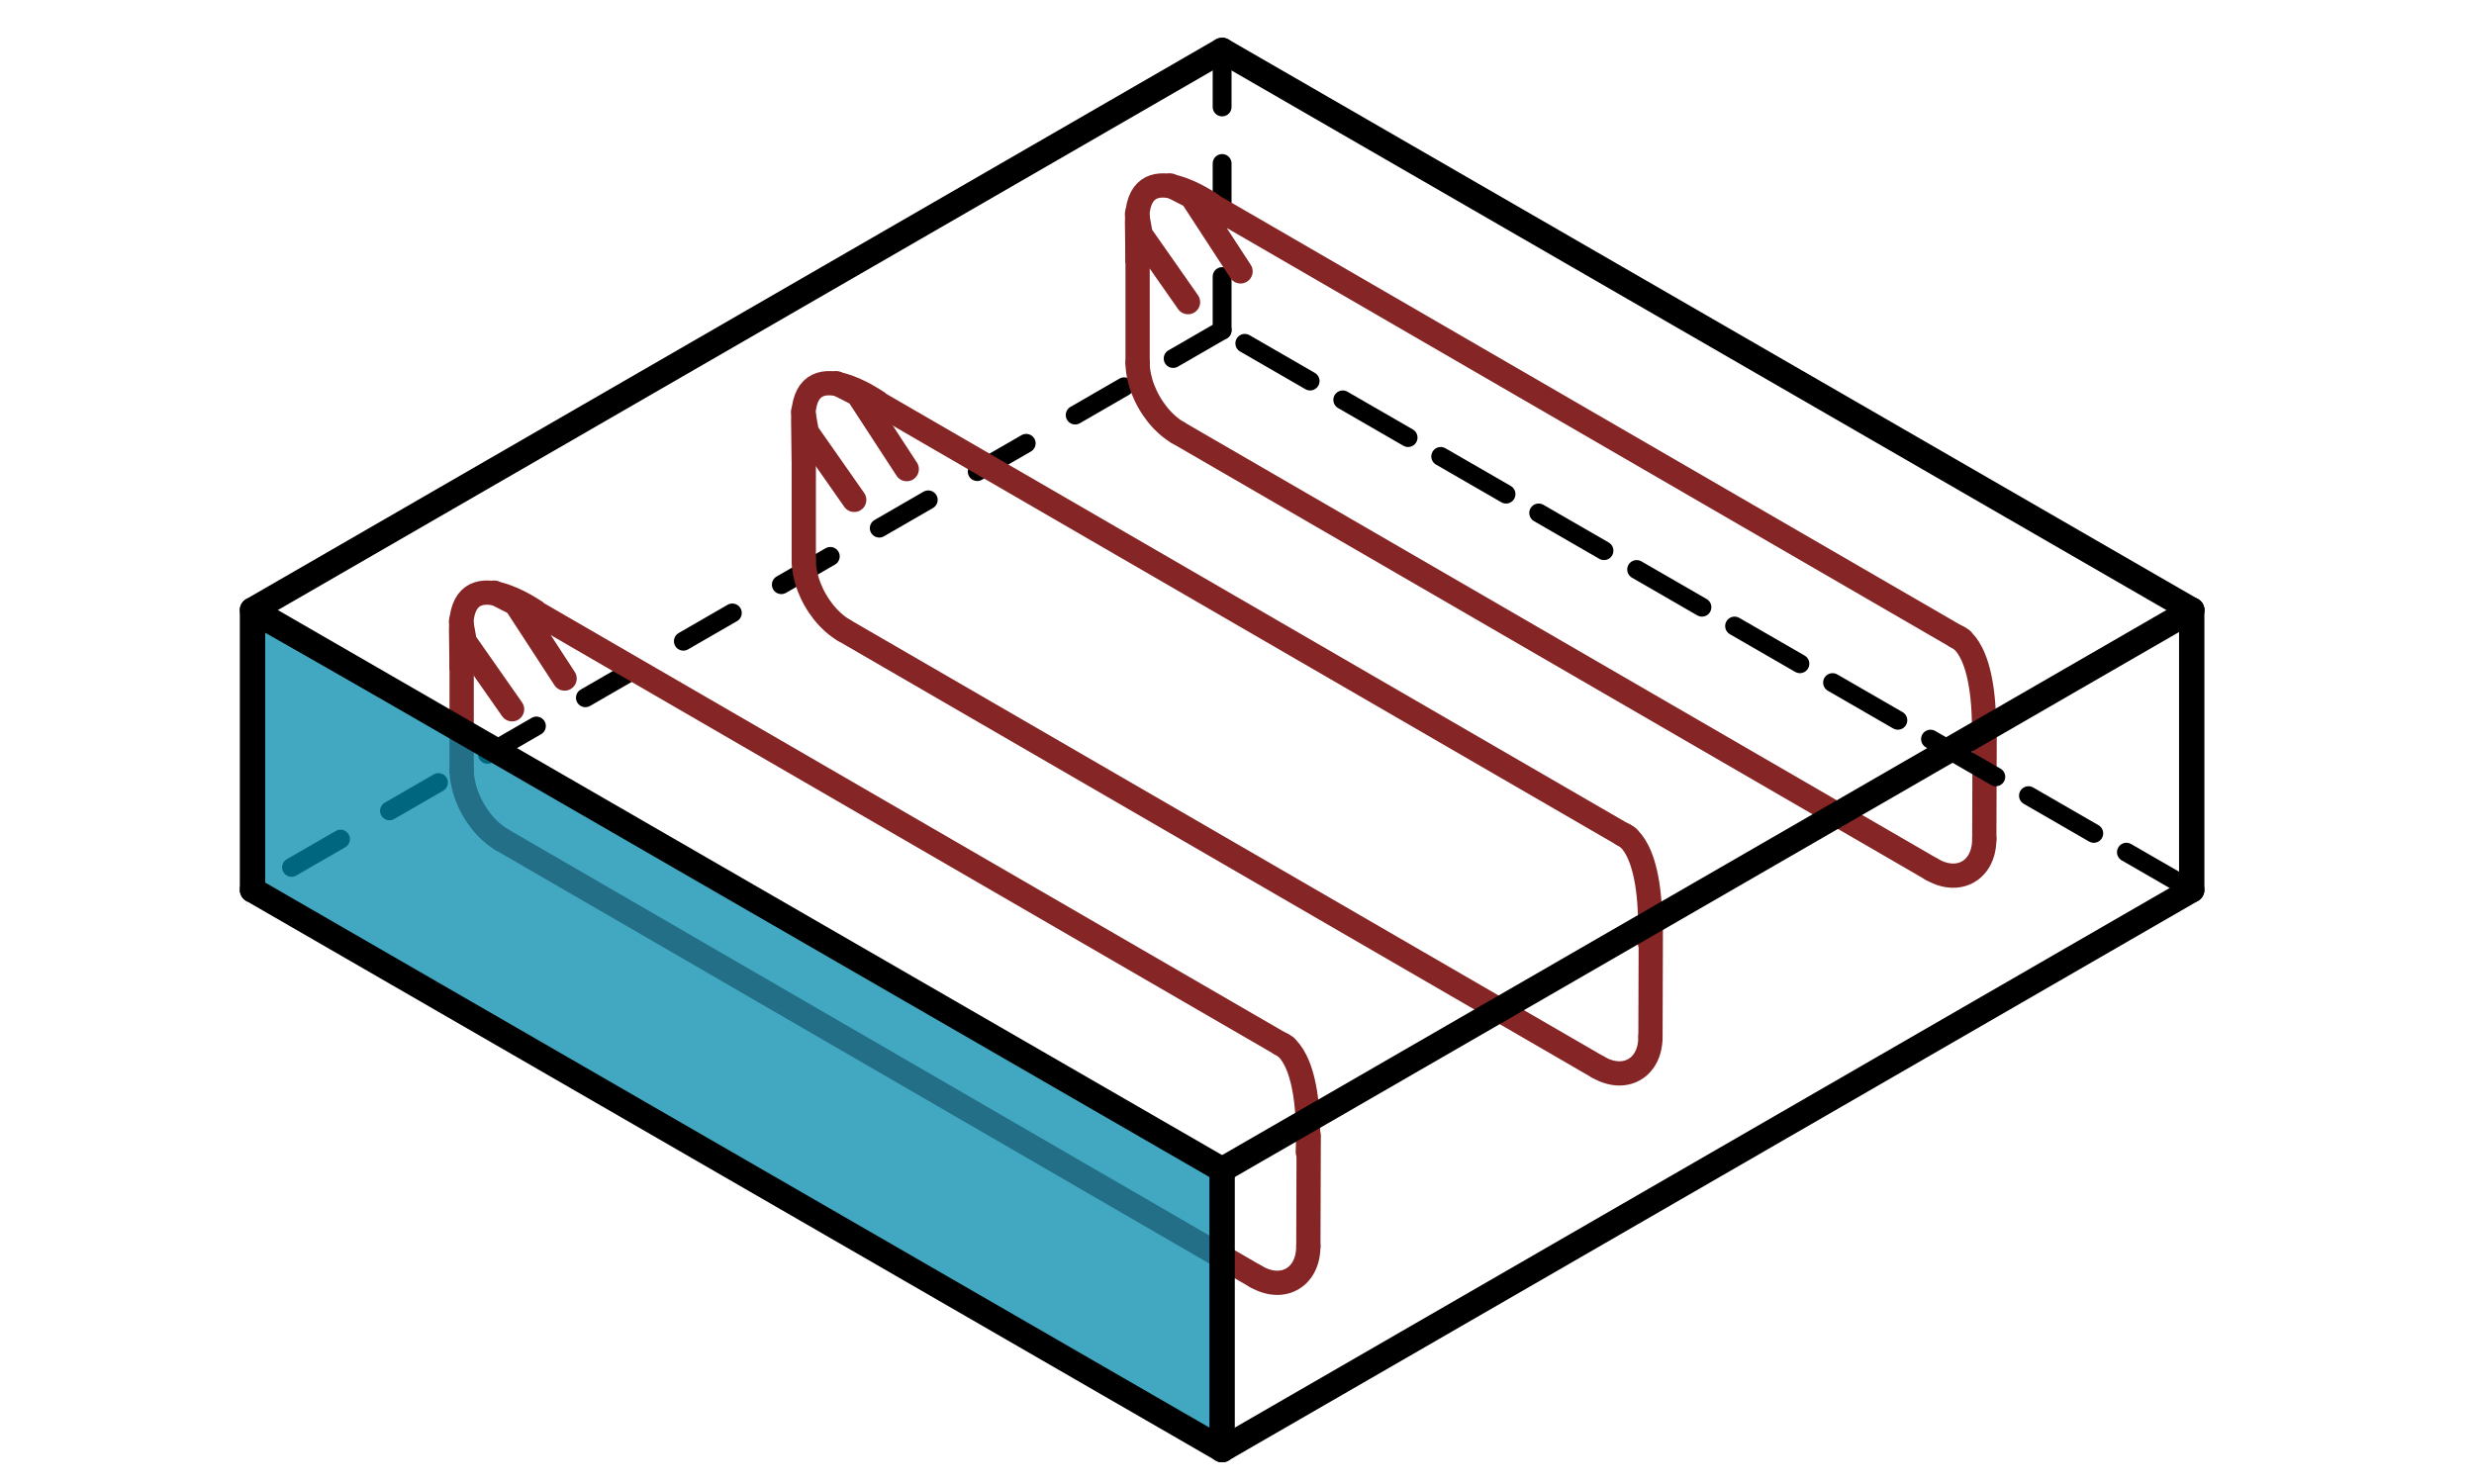
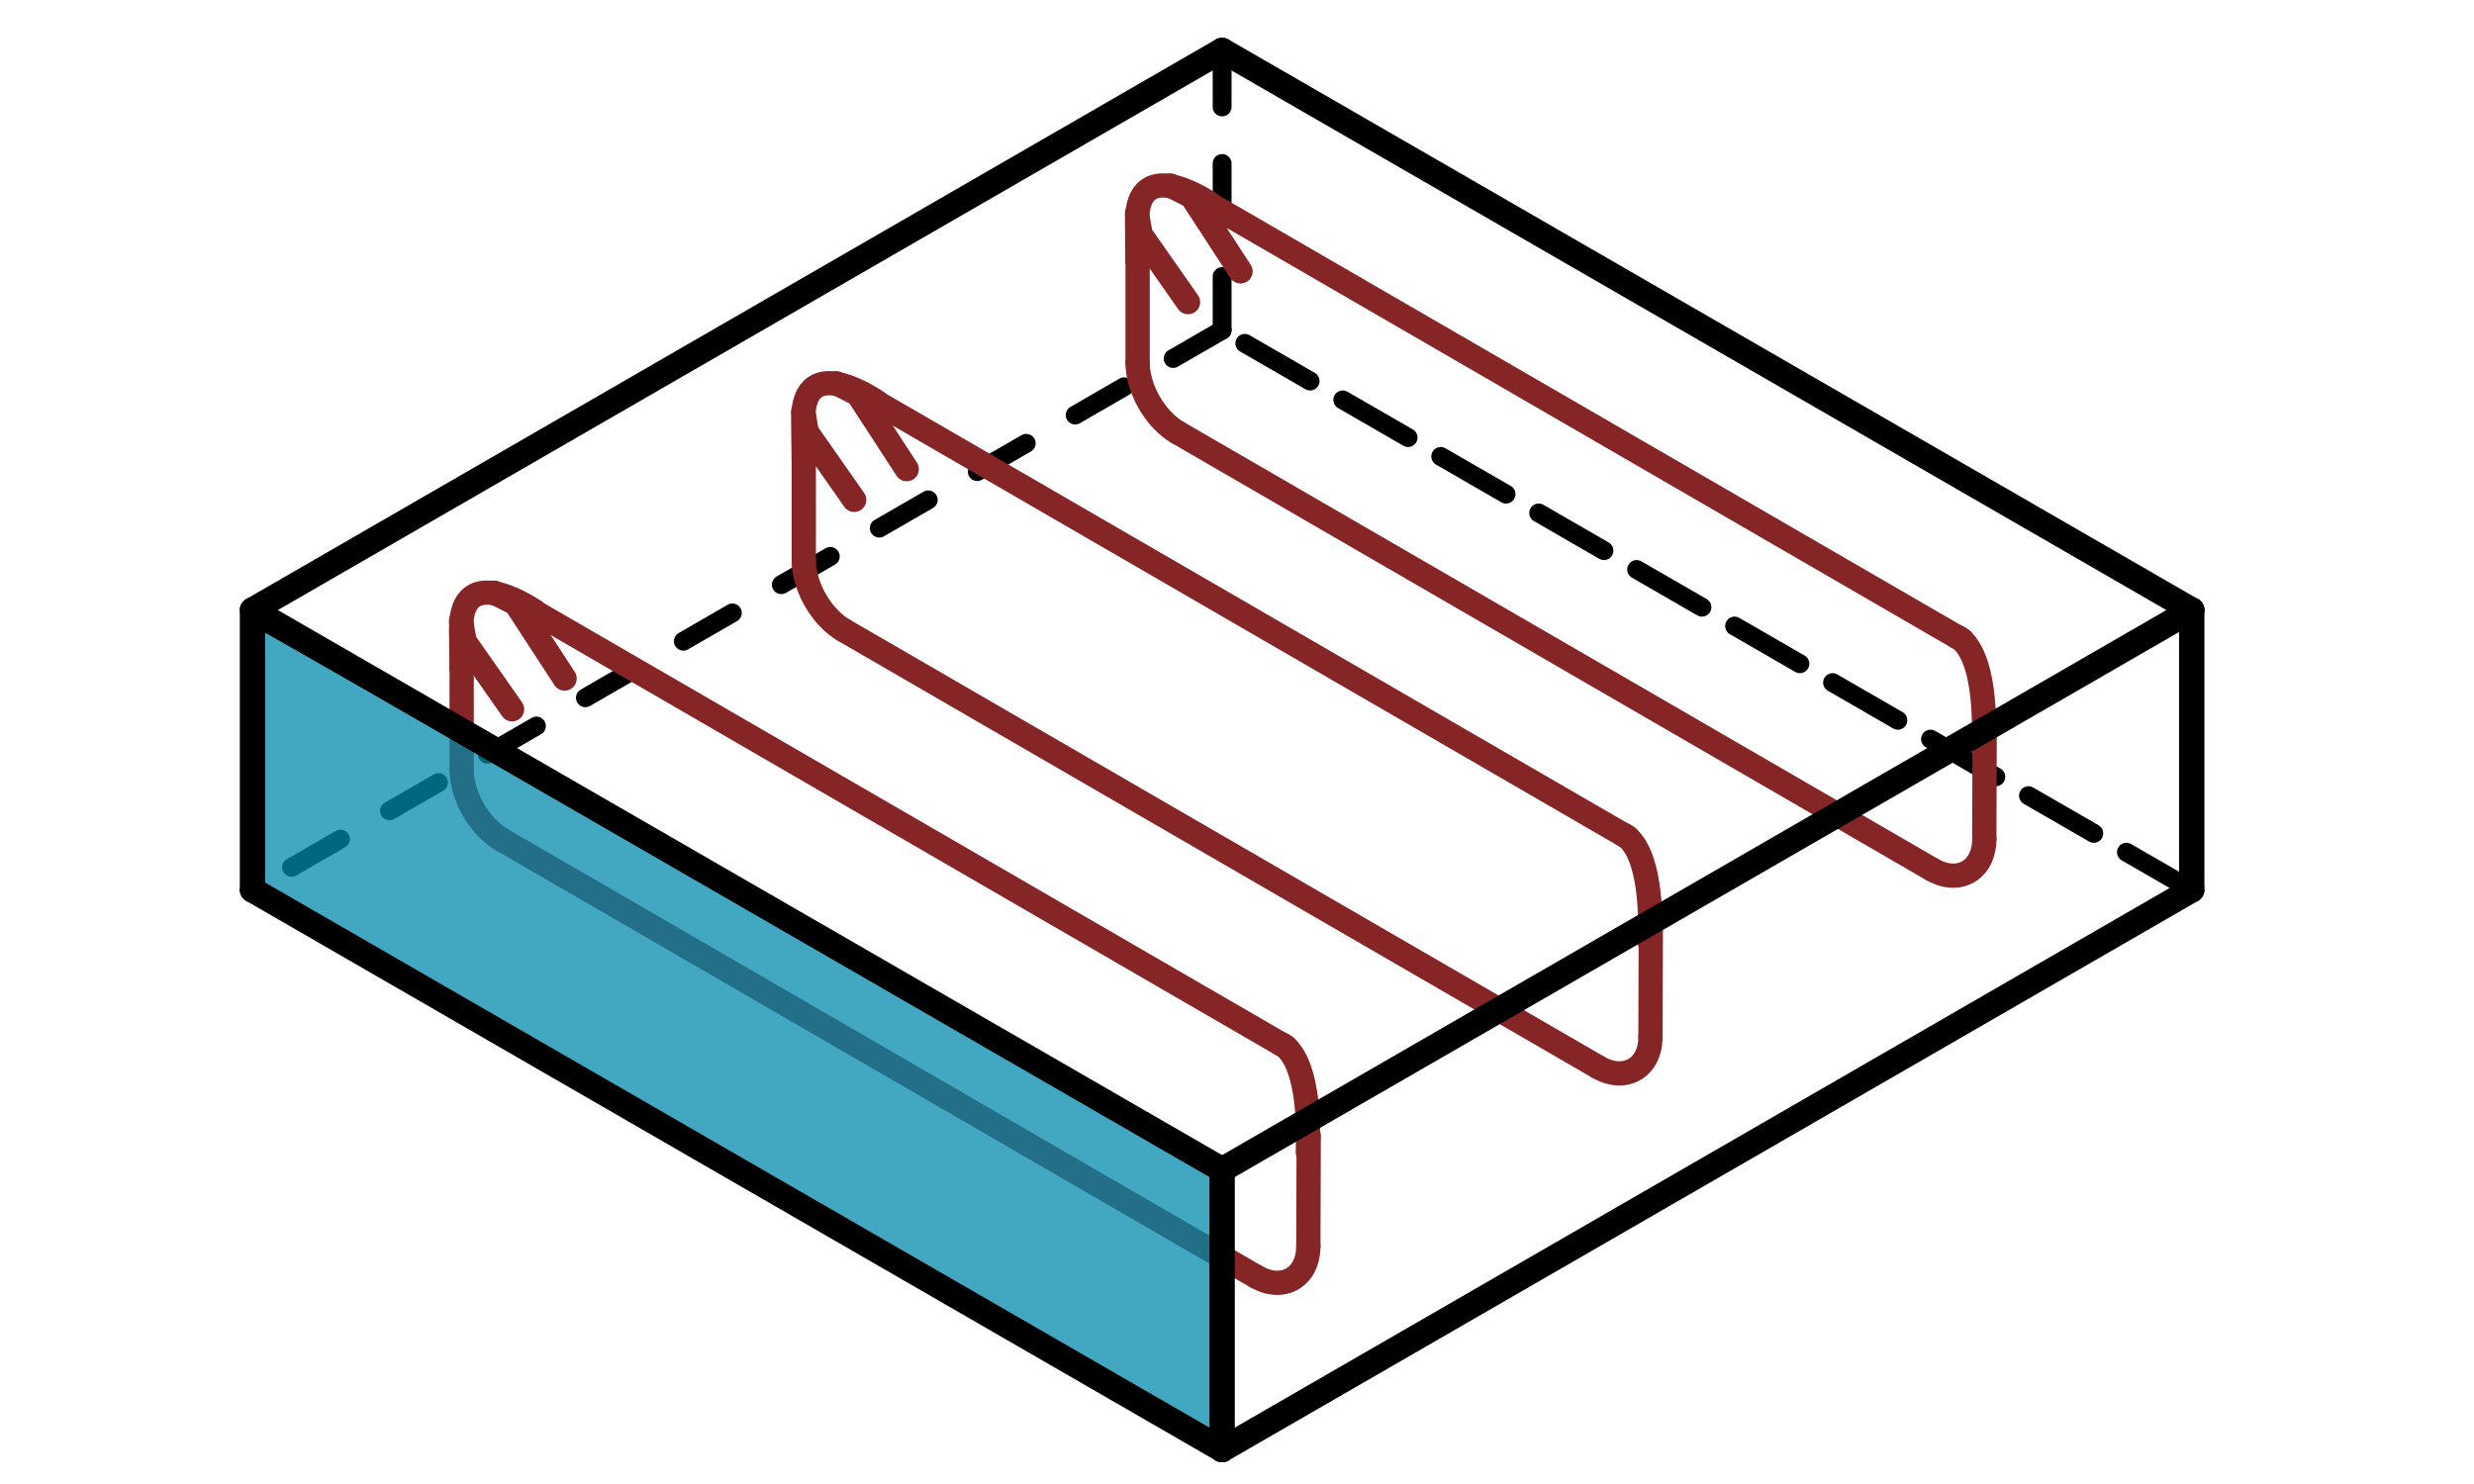
<svg xmlns="http://www.w3.org/2000/svg" xmlns:xlink="http://www.w3.org/1999/xlink" width="200mm" height="120mm" viewBox="0 0 200 120" version="1.1" id="svg2">
-   <path id="path561-2" d="M 95.225,34.985 156.172,70.298" style="fill:none;stroke:#862525;stroke-width:1.961;stroke-linecap:round;stroke-linejoin:miter;stroke-miterlimit:4;stroke-dasharray:none;stroke-dashoffset:0;stroke-opacity:1" />
-   <path d="m 156.172,70.298 c 0.318,0.184 0.636,0.318 0.941,0.401 0.353,0.096 0.688,0.126 0.995,0.101 0.359,-0.029 0.681,-0.129 0.969,-0.289 0.29,-0.162 0.546,-0.386 0.758,-0.677 0.183,-0.252 0.333,-0.555 0.434,-0.911 0.092,-0.323 0.142,-0.688 0.142,-1.082" id="path567-6" style="fill:none;stroke:#862525;stroke-width:1.961;stroke-linecap:round;stroke-linejoin:miter;stroke-miterlimit:4;stroke-dasharray:none;stroke-dashoffset:0;stroke-opacity:1" />
-   <path style="fill:none;fill-rule:evenodd;stroke:#862525;stroke-width:1.961;stroke-linecap:round;stroke-linejoin:miter;stroke-miterlimit:4;stroke-dasharray:none;stroke-opacity:1" d="m 158.157,51.478 c 0,0 2.505,0.643 2.214,8.77" id="path4284-7" />
-   <path id="path561-2-7" d="M 68.239,50.975 129.186,86.288" style="fill:none;stroke:#862525;stroke-width:1.961;stroke-linecap:round;stroke-linejoin:miter;stroke-miterlimit:4;stroke-dasharray:none;stroke-dashoffset:0;stroke-opacity:1" />
-   <path id="path571-1-9" d="m 133.425,83.832 0.029,-8.945" style="fill:#000000;fill-opacity:1;stroke:#862525;stroke-width:1.961;stroke-linecap:round;stroke-linejoin:miter;stroke-miterlimit:4;stroke-dasharray:none;stroke-dashoffset:0;stroke-opacity:1" />
-   <path style="fill:none;fill-rule:evenodd;stroke:#862525;stroke-width:1.961;stroke-linecap:round;stroke-linejoin:miter;stroke-miterlimit:4;stroke-dasharray:none;stroke-opacity:1" d="m 131.17,67.468 c 0,0 2.505,0.643 2.214,8.77" id="path4284-7-2" />
  <defs id="defs847">
    <linearGradient x1="649.429" y1="807.466" x2="655.352" y2="485.909" id="defitem29" gradientUnits="userSpaceOnUse">
      <stop style="stop-color:#ffffff;stop-opacity:1;" offset="0" id="stop92" />
      <stop style="stop-color:#ffffff;stop-opacity:0.138;" offset="1" id="stop93" />
    </linearGradient>
    <linearGradient y2="485.909" x2="655.352" y1="807.466" x1="649.429" gradientUnits="userSpaceOnUse" id="linearGradient3448" xlink:href="#defitem29" />
    <radialGradient cx="1049.72" cy="345.56" r="1202.15" fx="1049.72" fy="345.56" id="defitem28" gradientUnits="userSpaceOnUse">
      <stop style="stop-color:#ffffff;stop-opacity:1;" offset="0" id="stop89" />
      <stop style="stop-color:#a8a8a8;stop-opacity:1;" offset="1" id="stop90" />
    </radialGradient>
    <radialGradient r="1202.15" fy="64.845" fx="1089.4" cy="64.845" cx="1092.705" gradientUnits="userSpaceOnUse" id="radialGradient3446" xlink:href="#defitem28" />
    <linearGradient x1="287.5" y1="636.707" x2="980" y2="636.707" id="defitem30" gradientUnits="userSpaceOnUse">
      <stop style="stop-color:#464646;stop-opacity:1;" offset="0" id="stop95" />
      <stop style="stop-color:#c2c2c2;stop-opacity:1;" offset="1" id="stop96" />
    </linearGradient>
    <linearGradient y2="636.707" x2="980" y1="636.707" x1="287.5" gradientTransform="matrix(1,0,0,1.016038,0,-11.73855)" gradientUnits="userSpaceOnUse" id="linearGradient3444" xlink:href="#defitem30" />
    <linearGradient x1="921.091" y1="403.188" x2="985.982" y2="317.447" id="defitem27" gradientUnits="userSpaceOnUse">
      <stop style="stop-color:#7e7e7e;stop-opacity:1;" offset="0" id="stop86" />
      <stop style="stop-color:#e5e5e5;stop-opacity:1;" offset="1" id="stop87" />
    </linearGradient>
    <linearGradient y2="317.447" x2="985.982" y1="403.188" x1="921.091" gradientUnits="userSpaceOnUse" id="linearGradient3442" xlink:href="#defitem27" />
    <linearGradient x1="530.761" y1="346.304" x2="293.37" y2="360.275" id="defitem26" gradientUnits="userSpaceOnUse">
      <stop style="stop-color:#5f5f5f;stop-opacity:1;" offset="0" id="stop83" />
      <stop style="stop-color:#e5e5e5;stop-opacity:1;" offset="1" id="stop84" />
    </linearGradient>
    <linearGradient y2="360.275" x2="293.37" y1="346.304" x1="530.761" gradientUnits="userSpaceOnUse" id="linearGradient3440" xlink:href="#defitem26" />
    <linearGradient x1="164.013" y1="412.919" x2="308.75" y2="337.61" id="defitem25" gradientUnits="userSpaceOnUse">
      <stop style="stop-color:#ffffff;stop-opacity:1;" offset="0" id="stop80" />
      <stop style="stop-color:#bfbfbf;stop-opacity:1;" offset="1" id="stop81" />
    </linearGradient>
    <linearGradient y2="337.61" x2="308.75" y1="412.919" x1="164.013" gradientUnits="userSpaceOnUse" id="linearGradient3438" xlink:href="#defitem25" />
    <linearGradient x1="1094.25" y1="270.854" x2="992.489" y2="380.472" id="defitem24" gradientUnits="userSpaceOnUse">
      <stop style="stop-color:#6a6a6a;stop-opacity:1;" offset="0" id="stop77" />
      <stop style="stop-color:#e6e6e6;stop-opacity:1;" offset="1" id="stop78" />
    </linearGradient>
    <linearGradient y2="380.472" x2="992.489" y1="270.854" x1="1094.25" gradientUnits="userSpaceOnUse" id="linearGradient3436" xlink:href="#defitem24" />
    <linearGradient x1="1170.91" y1="476.465" x2="1049.84" y2="549.378" id="defitem23" gradientUnits="userSpaceOnUse">
      <stop style="stop-color:#5f5f5f;stop-opacity:1;" offset="0" id="stop74" />
      <stop style="stop-color:#ebebeb;stop-opacity:1;" offset="1" id="stop75" />
    </linearGradient>
    <linearGradient y2="549.378" x2="1049.84" y1="476.465" x1="1170.91" gradientUnits="userSpaceOnUse" id="linearGradient3434" xlink:href="#defitem23" />
    <linearGradient x1="783.716" y1="105.486" x2="576.149" y2="313.276" id="defitem22" gradientUnits="userSpaceOnUse">
      <stop style="stop-color:#5a5a5a;stop-opacity:1;" offset="0" id="stop71" />
      <stop style="stop-color:#c7c7c7;stop-opacity:1;" offset="1" id="stop72" />
    </linearGradient>
    <linearGradient y2="313.276" x2="576.149" y1="105.486" x1="783.716" gradientUnits="userSpaceOnUse" id="linearGradient3432" xlink:href="#defitem22" />
    <linearGradient x1="280.044" y1="418.698" x2="128.055" y2="484.716" id="defitem21" gradientUnits="userSpaceOnUse">
      <stop style="stop-color:#666666;stop-opacity:1;" offset="0" id="stop68" />
      <stop style="stop-color:#d8d8d8;stop-opacity:1;" offset="1" id="stop69" />
    </linearGradient>
    <linearGradient y2="484.716" x2="128.055" y1="418.698" x1="280.044" gradientUnits="userSpaceOnUse" id="linearGradient3430" xlink:href="#defitem21" />
    <linearGradient x1="129.687" y1="636.954" x2="220" y2="584.41" id="defitem20" gradientUnits="userSpaceOnUse">
      <stop style="stop-color:#ffffff;stop-opacity:1;" offset="0" id="stop65" />
      <stop style="stop-color:#bbbbbb;stop-opacity:1;" offset="1" id="stop66" />
    </linearGradient>
    <linearGradient y2="584.41" x2="220" y1="636.954" x1="129.687" gradientUnits="userSpaceOnUse" id="linearGradient3428" xlink:href="#defitem20" />
    <linearGradient x1="1048.72" y1="629.028" x2="1127.98" y2="583.753" id="defitem19" gradientUnits="userSpaceOnUse">
      <stop style="stop-color:#5e5e5e;stop-opacity:1;" offset="0" id="stop62" />
      <stop style="stop-color:#ededed;stop-opacity:1;" offset="1" id="stop63" />
    </linearGradient>
    <linearGradient y2="583.753" x2="1127.98" y1="629.028" x1="1048.72" gradientUnits="userSpaceOnUse" id="linearGradient3426" xlink:href="#defitem19" />
    <linearGradient x1="370.022" y1="387.273" x2="581.324" y2="291.977" id="defitem18" gradientUnits="userSpaceOnUse">
      <stop style="stop-color:#636363;stop-opacity:1;" offset="0" id="stop59" />
      <stop style="stop-color:#d6d6d6;stop-opacity:1;" offset="1" id="stop60" />
    </linearGradient>
    <linearGradient y2="291.977" x2="581.324" y1="387.273" x1="370.022" gradientUnits="userSpaceOnUse" id="linearGradient3424" xlink:href="#defitem18" />
    <linearGradient x1="732.156" y1="351.939" x2="909.594" y2="351.939" id="defitem17" gradientUnits="userSpaceOnUse">
      <stop style="stop-color:#676767;stop-opacity:1;" offset="0" id="stop56" />
      <stop style="stop-color:#d3d3d3;stop-opacity:1;" offset="1" id="stop57" />
    </linearGradient>
    <linearGradient y2="351.939" x2="909.594" y1="351.939" x1="732.156" gradientUnits="userSpaceOnUse" id="linearGradient3422" xlink:href="#defitem17" />
    <linearGradient x1="1014.43" y1="494.713" x2="1073.01" y2="494.713" id="defitem16" gradientUnits="userSpaceOnUse">
      <stop style="stop-color:#666666;stop-opacity:1;" offset="0" id="stop53" />
      <stop style="stop-color:#dcdcdc;stop-opacity:1;" offset="1" id="stop54" />
    </linearGradient>
    <linearGradient y2="494.713" x2="1073.01" y1="494.713" x1="1014.43" gradientUnits="userSpaceOnUse" id="linearGradient3420" xlink:href="#defitem16" />
    <linearGradient x1="272.592" y1="452.388" x2="193.277" y2="516.37" id="defitem15" gradientUnits="userSpaceOnUse">
      <stop style="stop-color:#6e6e6e;stop-opacity:1;" offset="0" id="stop50" />
      <stop style="stop-color:#d8d8d8;stop-opacity:1;" offset="1" id="stop51" />
    </linearGradient>
    <linearGradient y2="516.37" x2="193.277" y1="452.388" x1="272.592" gradientUnits="userSpaceOnUse" id="linearGradient3418" xlink:href="#defitem15" />
    <radialGradient cx="1037.22" cy="211.088" r="1164.28" fx="1037.22" fy="211.088" id="defitem14" gradientUnits="userSpaceOnUse">
      <stop style="stop-color:#ffffff;stop-opacity:1;" offset="0" id="stop47" />
      <stop style="stop-color:#aaaaaa;stop-opacity:1;" offset="1" id="stop48" />
    </radialGradient>
    <radialGradient r="1164.28" fy="211.088" fx="1037.22" cy="211.088" cx="1037.22" gradientUnits="userSpaceOnUse" id="radialGradient3416" xlink:href="#defitem14" />
    <linearGradient x1="342.65" y1="732.129" x2="379.241" y2="686.83" id="defitem13" gradientUnits="userSpaceOnUse">
      <stop style="stop-color:#ffffff;stop-opacity:1;" offset="0" id="stop44" />
      <stop style="stop-color:#989898;stop-opacity:1;" offset="1" id="stop45" />
    </linearGradient>
    <linearGradient y2="686.83" x2="379.241" y1="732.129" x1="342.65" gradientUnits="userSpaceOnUse" id="linearGradient3414" xlink:href="#defitem13" />
    <radialGradient cx="632.781" cy="484.409" r="540.279" fx="632.781" fy="484.409" id="defitem12" gradientUnits="userSpaceOnUse">
      <stop style="stop-color:#ffffff;stop-opacity:1;" offset="0" id="stop41" />
      <stop style="stop-color:#ededed;stop-opacity:1;" offset="1" id="stop42" />
    </radialGradient>
    <radialGradient r="540.279" fy="484.409" fx="632.781" cy="484.409" cx="632.781" gradientUnits="userSpaceOnUse" id="radialGradient3412" xlink:href="#defitem12" />
    <linearGradient id="linearGradient3682">
      <stop id="stop3684" offset="0" style="stop-color:#ff6d0f;stop-opacity:1;" />
      <stop id="stop3686" offset="1" style="stop-color:#ff1000;stop-opacity:1;" />
    </linearGradient>
    <linearGradient id="linearGradient3864">
      <stop style="stop-color:#71b2f8;stop-opacity:1;" offset="0" id="stop3866" />
      <stop style="stop-color:#002795;stop-opacity:1;" offset="1" id="stop3868" />
    </linearGradient>
  </defs>
-   <g id="g4" style="fill:none;stroke:#000000;stroke-width:0.35;stroke-linecap:butt;stroke-linejoin:miter" transform="matrix(1.10758,0,0,1.10758,-13.93848,-201.3762)" />
-   <g id="g452" style="fill:none;stroke:#000000;stroke-width:0.13;stroke-linecap:butt;stroke-linejoin:miter" transform="matrix(1.10758,0,0,1.10758,-13.93848,-201.3762)" />
+   <g id="layer1" style="display:none" />
+   <path id="path561-2" d="M 95.225,34.985 156.172,70.298" style="fill:none;stroke:#862525;stroke-width:1.961;stroke-linecap:round;stroke-linejoin:miter;stroke-miterlimit:4;stroke-dasharray:none;stroke-dashoffset:0;stroke-opacity:1" />
+   <path d="m 156.172,70.298 c 0.318,0.184 0.636,0.318 0.941,0.401 0.353,0.096 0.688,0.126 0.995,0.101 0.359,-0.029 0.681,-0.129 0.969,-0.289 0.29,-0.162 0.546,-0.386 0.758,-0.677 0.183,-0.252 0.333,-0.555 0.434,-0.911 0.092,-0.323 0.142,-0.688 0.142,-1.082" id="path567-6" style="fill:none;stroke:#862525;stroke-width:1.961;stroke-linecap:round;stroke-linejoin:miter;stroke-miterlimit:4;stroke-dasharray:none;stroke-dashoffset:0;stroke-opacity:1" />
+   <path id="path561-2-7" d="M 68.239,50.975 129.186,86.288" style="fill:none;stroke:#862525;stroke-width:1.961;stroke-linecap:round;stroke-linejoin:miter;stroke-miterlimit:4;stroke-dasharray:none;stroke-dashoffset:0;stroke-opacity:1" />
+   <path id="path571-1-9" d="m 133.425,83.832 0.029,-8.945" style="fill:#000000;fill-opacity:1;stroke:#862525;stroke-width:1.961;stroke-linecap:round;stroke-linejoin:miter;stroke-miterlimit:4;stroke-dasharray:none;stroke-dashoffset:0;stroke-opacity:1" />
+   <path style="fill:none;fill-rule:evenodd;stroke:#862525;stroke-width:1.961;stroke-linecap:round;stroke-linejoin:miter;stroke-miterlimit:4;stroke-dasharray:none;stroke-opacity:1" d="m 131.17,67.468 c 0,0 2.505,0.643 2.214,8.77" id="path4284-7-2" />
  <path id="path553-60-2-3" d="m 37.321,50.563 0,11.679" style="fill:none;stroke:#862525;stroke-width:1.961;stroke-linecap:round;stroke-linejoin:miter;stroke-miterlimit:4;stroke-dasharray:none;stroke-dashoffset:0;stroke-opacity:1" />
  <path d="m 37.321,62.241 c -6.4e-5,0.135 0.005,0.286 0.022,0.46 0.016,0.175 0.042,0.373 0.091,0.613 0.028,0.14 0.065,0.295 0.114,0.472 0.05,0.177 0.114,0.377 0.203,0.611 0.057,0.148 0.124,0.31 0.207,0.487 0.082,0.177 0.18,0.369 0.29,0.56 0.106,0.186 0.219,0.366 0.328,0.526 0.109,0.161 0.215,0.302 0.313,0.427 0.155,0.196 0.294,0.353 0.42,0.487 0.127,0.134 0.241,0.244 0.348,0.341 0.197,0.179 0.366,0.311 0.517,0.419 0.151,0.108 0.285,0.193 0.408,0.264" id="path557-6-3-6" style="fill:none;stroke:#862525;stroke-width:1.961;stroke-linecap:round;stroke-linejoin:miter;stroke-miterlimit:4;stroke-dasharray:none;stroke-dashoffset:0;stroke-opacity:1" />
  <path id="path561-2-7-1" d="M 40.581,67.908 101.528,103.222" style="fill:none;stroke:#862525;stroke-width:1.961;stroke-linecap:round;stroke-linejoin:miter;stroke-miterlimit:4;stroke-dasharray:none;stroke-dashoffset:0;stroke-opacity:1" />
  <path id="path571-1-9-9" d="m 105.768,100.765 0.029,-8.945" style="fill:#000000;fill-opacity:1;stroke:#862525;stroke-width:1.961;stroke-linecap:round;stroke-linejoin:miter;stroke-miterlimit:4;stroke-dasharray:none;stroke-dashoffset:0;stroke-opacity:1" />
  <path style="fill:none;fill-rule:evenodd;stroke:#862525;stroke-width:1.961;stroke-linecap:round;stroke-linejoin:miter;stroke-miterlimit:4;stroke-dasharray:none;stroke-opacity:1" d="m 103.512,84.401 c 0,0 2.505,0.643 2.214,8.77" id="path4284-7-2-1" />
-   <path id="path571-1" d="m 160.412,67.842 0.029,-8.945" style="fill:#000000;fill-opacity:1;stroke:#862525;stroke-width:1.961;stroke-linecap:round;stroke-linejoin:miter;stroke-miterlimit:4;stroke-dasharray:none;stroke-dashoffset:0;stroke-opacity:1" />
-   <g id="Ortho_-1_-1" transform="matrix(0.05542611,0.09600082,-0.09600082,0.05542611,137.9889,83.27312)">
-     <g transform="scale(1,-1)" id="g483" style="fill:none;stroke:#000000;stroke-width:12.5;stroke-linecap:butt;stroke-linejoin:miter;stroke-dasharray:0.2, 0.1">
-       <path id="path485" d="M 88.388,357.217 -618.718,-51.031" style="stroke-width:13.748;stroke-linecap:round;stroke-miterlimit:4;stroke-dasharray:54.992,27.496;stroke-dashoffset:0" />
-       <path id="path487" d="M -795.495,51.031 -618.718,-51.031" style="stroke-width:13.748;stroke-linecap:round;stroke-miterlimit:4;stroke-dasharray:41.244,41.244;stroke-dashoffset:0" />
-       <path id="path489" d="m -618.718,-51.031 0,-816.497" style="stroke-width:13.748;stroke-linecap:round;stroke-miterlimit:4;stroke-dasharray:41.244,41.244;stroke-dashoffset:0" />
+   <g style="fill:none;stroke:#000000;stroke-width:12.5;stroke-linecap:butt;stroke-linejoin:miter;stroke-dasharray:0.2, 0.1" id="g483" transform="matrix(0.05542611,0.09600082,0.09600082,-0.05542611,137.9889,83.27312)">
+     <g id="g4489">
+       <g id="g4499">
+         <g id="g4495">
+           <g id="g4492">
+             <g id="g4514">
+               <path id="path485" d="M 88.388,357.217 -618.718,-51.031" style="stroke-width:13.748;stroke-linecap:round;stroke-miterlimit:4;stroke-dasharray:54.992, 27.496;stroke-dashoffset:0" />
+             </g>
+           </g>
+         </g>
+       </g>
    </g>
-     <g transform="scale(1,-1)" id="g551" style="fill:none;stroke:#000000;stroke-width:12.5;stroke-linecap:butt;stroke-linejoin:miter;stroke-dasharray:0.02, 0.1" />
-     <path style="fill:#0088aa;fill-opacity:0.742;fill-rule:evenodd;stroke:#000000;stroke-width:2.352px;stroke-linecap:butt;stroke-linejoin:miter;stroke-opacity:1" d="m -781.459,767.229 161.241,92.332 701.71,-399.711 -171.468,-97.963 z" id="path5114" />
-     <g transform="scale(1,-1)" id="g655" style="fill:none;stroke:#000000;stroke-width:12.5;stroke-linecap:butt;stroke-linejoin:miter">
-       <path id="path657" d="M 88.388,-459.279 -618.718,-867.528" style="stroke-width:18.494;stroke-linecap:round;stroke-miterlimit:4;stroke-dasharray:none;stroke-dashoffset:0" />
-       <path id="path659" d="M -88.388,-357.217 -795.495,-765.466" style="stroke-width:18.494;stroke-miterlimit:4;stroke-dasharray:none;stroke-dashoffset:0" />
-       <path id="path661" d="M 88.388,-459.279 -88.388,-357.217" style="stroke-width:18.494;stroke-linecap:round;stroke-miterlimit:4;stroke-dasharray:none;stroke-dashoffset:0" />
-       <path id="path663" d="m -618.718,-867.528 -176.777,102.062" style="stroke-width:18.494;stroke-linecap:round;stroke-miterlimit:4;stroke-dasharray:none;stroke-dashoffset:0" />
-       <path id="path665" d="M -88.388,459.279 -795.495,51.031" style="stroke-width:18.494;stroke-linecap:round;stroke-miterlimit:4;stroke-dasharray:none;stroke-dashoffset:0" />
-       <path id="7" d="m -795.495,-765.466 c 0,272.166 0,544.331 0,816.497" style="stroke-width:18.494;stroke-linecap:round;stroke-miterlimit:4;stroke-dasharray:none;stroke-dashoffset:0" />
-       <path id="path670" d="M -88.388,459.279 88.388,357.217" style="stroke-width:18.494;stroke-linecap:round;stroke-miterlimit:4;stroke-dasharray:none;stroke-dashoffset:0" />
-       <path id="path673" d="m 88.388,357.217 0,-816.496" style="stroke-width:18.494;stroke-linecap:round;stroke-miterlimit:4;stroke-dasharray:none;stroke-dashoffset:0" />
-       <path id="path667" d="m -88.388,-357.217 0,816.496" style="stroke-width:18.494;stroke-linecap:round;stroke-miterlimit:4;stroke-dasharray:none;stroke-dashoffset:0" />
+     <path style="stroke-width:13.748;stroke-linecap:round;stroke-miterlimit:4;stroke-dasharray:41.244, 41.244;stroke-dashoffset:0" d="M -795.495,51.031 -618.718,-51.031" id="path487" />
+     <path style="stroke-width:13.748;stroke-linecap:round;stroke-miterlimit:4;stroke-dasharray:41.244, 41.244;stroke-dashoffset:0" d="m -618.718,-51.031 0,-816.497" id="path489" />
+   </g>
+   <g id="g4706">
+     <g id="g4709">
+       <g id="g4713">
+         <path id="path4284-7" d="m 158.157,51.478 c 0,0 2.505,0.643 2.214,8.77" style="fill:none;fill-rule:evenodd;stroke:#862525;stroke-width:1.961;stroke-linecap:round;stroke-linejoin:miter;stroke-miterlimit:4;stroke-dasharray:none;stroke-opacity:1" />
+         <path style="fill:#000000;fill-opacity:1;stroke:#862525;stroke-width:1.961;stroke-linecap:round;stroke-linejoin:miter;stroke-miterlimit:4;stroke-dasharray:none;stroke-dashoffset:0;stroke-opacity:1" d="m 160.412,67.842 0.029,-8.945" id="path571-1" />
+       </g>
    </g>
-     <path style="opacity:0.712;fill:#483737;fill-opacity:0;stroke:none;stroke-width:3.543;stroke-linecap:round;stroke-linejoin:round;stroke-miterlimit:4;stroke-dasharray:10.63, 10.63;stroke-dashoffset:0;stroke-opacity:1" d="M 426.439,536.603 C 314.951,472.27 297.152,461.792 294.407,458.883 l -3.173,-3.363 5.486,-3.136 c 4.443,-2.54 5.486,-3.433 5.486,-4.699 0,-0.95 -0.444,-1.648 -1.132,-1.78 -1.092,-0.21 -10.345,4.745 -11.166,5.979 -0.221,0.333 -0.965,-0.682 -1.652,-2.256 -1.12,-2.565 -1.27,-4.973 -1.45,-23.182 -0.11,-11.176 -0.045,-20.32 0.146,-20.32 0.19,0 9.443,5.245 20.56,11.657 14.243,8.213 20.007,11.864 19.514,12.357 -1.051,1.051 -0.843,3.066 0.364,3.53 0.586,0.225 1.872,-0.068 2.859,-0.651 l 1.794,-1.06 111.792,64.543 111.792,64.543 0,24.967 c 0,13.732 -0.074,24.963 -0.165,24.958 -0.091,-0.005 -58.152,-33.47 -129.024,-74.366 z M 315.819,441.4 c 4.295,-2.477 5.254,-3.317 5.091,-4.46 -0.118,-0.826 -0.747,-1.477 -1.523,-1.575 -1.976,-0.25 -11.564,5.569 -11.564,7.018 0,2.929 1.545,2.739 7.996,-0.982 z" id="path5096" transform="matrix(1.175926,-2.036763,2.036763,1.175926,-1884.176,837.091)" />
-     <path style="opacity:0.712;fill:#483737;fill-opacity:0;stroke:none;stroke-width:3.543;stroke-linecap:round;stroke-linejoin:round;stroke-miterlimit:4;stroke-dasharray:10.63, 10.63;stroke-dashoffset:0;stroke-opacity:1" d="M 426.439,536.603 C 314.951,472.27 297.152,461.792 294.407,458.883 l -3.173,-3.363 5.486,-3.136 c 4.443,-2.54 5.486,-3.433 5.486,-4.699 0,-0.95 -0.444,-1.648 -1.132,-1.78 -1.092,-0.21 -10.345,4.745 -11.166,5.979 -0.221,0.333 -0.965,-0.682 -1.652,-2.256 -1.12,-2.565 -1.27,-4.973 -1.45,-23.182 -0.11,-11.176 -0.045,-20.32 0.146,-20.32 0.19,0 9.443,5.245 20.56,11.657 14.243,8.213 20.007,11.864 19.514,12.357 -1.051,1.051 -0.843,3.066 0.364,3.53 0.586,0.225 1.872,-0.068 2.859,-0.651 l 1.794,-1.06 111.792,64.543 111.792,64.543 0,24.967 c 0,13.732 -0.074,24.963 -0.165,24.958 -0.091,-0.005 -58.152,-33.47 -129.024,-74.366 z M 315.819,441.4 c 4.295,-2.477 5.254,-3.317 5.091,-4.46 -0.118,-0.826 -0.747,-1.477 -1.523,-1.575 -1.976,-0.25 -11.564,5.569 -11.564,7.018 0,2.929 1.545,2.739 7.996,-0.982 z" id="path5098" transform="matrix(1.175926,-2.036763,2.036763,1.175926,-1884.176,837.091)" />
-     <path style="opacity:0.712;fill:#483737;fill-opacity:0;stroke:none;stroke-width:3.543;stroke-linecap:round;stroke-linejoin:round;stroke-miterlimit:4;stroke-dasharray:10.63, 10.63;stroke-dashoffset:0;stroke-opacity:1" d="M 426.439,536.603 C 314.951,472.27 297.152,461.792 294.407,458.883 l -3.173,-3.363 5.486,-3.136 c 4.443,-2.54 5.486,-3.433 5.486,-4.699 0,-0.95 -0.444,-1.648 -1.132,-1.78 -1.092,-0.21 -10.345,4.745 -11.166,5.979 -0.221,0.333 -0.965,-0.682 -1.652,-2.256 -1.12,-2.565 -1.27,-4.973 -1.45,-23.182 -0.11,-11.176 -0.045,-20.32 0.146,-20.32 0.19,0 9.443,5.245 20.56,11.657 14.243,8.213 20.007,11.864 19.514,12.357 -1.051,1.051 -0.843,3.066 0.364,3.53 0.586,0.225 1.872,-0.068 2.859,-0.651 l 1.794,-1.06 111.792,64.543 111.792,64.543 0,24.967 c 0,13.732 -0.074,24.963 -0.165,24.958 -0.091,-0.005 -58.152,-33.47 -129.024,-74.366 z M 315.819,441.4 c 4.295,-2.477 5.254,-3.317 5.091,-4.46 -0.118,-0.826 -0.747,-1.477 -1.523,-1.575 -1.976,-0.25 -11.564,5.569 -11.564,7.018 0,2.929 1.545,2.739 7.996,-0.982 z" id="path5100" transform="matrix(1.175926,-2.036763,2.036763,1.175926,-1884.176,837.091)" />
-     <path style="opacity:0.712;fill:#483737;fill-opacity:0;stroke:none;stroke-width:3.543;stroke-linecap:round;stroke-linejoin:round;stroke-miterlimit:4;stroke-dasharray:10.63, 10.63;stroke-dashoffset:0;stroke-opacity:1" d="M 426.439,536.603 C 314.951,472.27 297.152,461.792 294.407,458.883 l -3.173,-3.363 5.486,-3.136 c 4.443,-2.54 5.486,-3.433 5.486,-4.699 0,-0.95 -0.444,-1.648 -1.132,-1.78 -1.092,-0.21 -10.345,4.745 -11.166,5.979 -0.221,0.333 -0.965,-0.682 -1.652,-2.256 -1.12,-2.565 -1.27,-4.973 -1.45,-23.182 -0.11,-11.176 -0.045,-20.32 0.146,-20.32 0.19,0 9.443,5.245 20.56,11.657 14.243,8.213 20.007,11.864 19.514,12.357 -1.051,1.051 -0.843,3.066 0.364,3.53 0.586,0.225 1.872,-0.068 2.859,-0.651 l 1.794,-1.06 111.792,64.543 111.792,64.543 0,24.967 c 0,13.732 -0.074,24.963 -0.165,24.958 -0.091,-0.005 -58.152,-33.47 -129.024,-74.366 z M 315.819,441.4 c 4.295,-2.477 5.254,-3.317 5.091,-4.46 -0.118,-0.826 -0.747,-1.477 -1.523,-1.575 -1.976,-0.25 -11.564,5.569 -11.564,7.018 0,2.929 1.545,2.739 7.996,-0.982 z" id="path5102" transform="matrix(1.175926,-2.036763,2.036763,1.175926,-1884.176,837.091)" />
-     <path style="opacity:0.712;fill:#483737;fill-opacity:0;stroke:none;stroke-width:3.543;stroke-linecap:round;stroke-linejoin:round;stroke-miterlimit:4;stroke-dasharray:10.63, 10.63;stroke-dashoffset:0;stroke-opacity:1" d="m 409.067,556.311 c -119.328,-68.894 -145.99,-84.533 -144.922,-85.01 1.796,-0.802 2.294,-2.434 1.104,-3.624 -0.799,-0.799 -1.316,-0.843 -2.668,-0.227 l -1.676,0.764 0,-38.72 0,-38.72 1.487,0.945 c 0.818,0.52 5.278,3.118 9.912,5.774 l 8.425,4.829 0,20.926 c 0,23.132 0.286,25.395 4.139,32.715 4.658,8.848 -2.496,4.423 139.919,86.554 71.781,41.397 130.593,75.328 130.692,75.404 0.1,0.076 0.1,5.24 0,11.476 l -0.181,11.339 -146.23,-84.426 z M 278.856,462.736 c 3.884,-2.294 4.847,-3.178 4.847,-4.451 0,-2.431 -1.633,-2.262 -6.768,0.698 -5.32,3.067 -6.31,4.025 -5.728,5.541 0.653,1.703 2.45,1.283 7.649,-1.788 z" id="path5104" transform="matrix(1.175926,-2.036763,2.036763,1.175926,-1884.176,837.091)" />
  </g>
-   <g id="layer1" style="display:none" />
+   <g style="fill:none;stroke:#000000;stroke-width:12.5;stroke-linecap:butt;stroke-linejoin:miter;stroke-dasharray:0.02, 0.1" id="g551" transform="matrix(0.05542611,0.09600082,0.09600082,-0.05542611,137.9889,83.27312)" />
+   <path id="path5114" d="m 21.021,50.777 0.073,20.597 77.266,45.21 -0.099,-21.891 z" style="fill:#0088aa;fill-opacity:0.742;fill-rule:evenodd;stroke:#000000;stroke-width:0.261px;stroke-linecap:butt;stroke-linejoin:miter;stroke-opacity:1" />
+   <g style="fill:none;stroke:#000000;stroke-width:12.5;stroke-linecap:butt;stroke-linejoin:miter" id="g655" transform="matrix(0.05542611,0.09600082,0.09600082,-0.05542611,137.9889,83.27312)">
+     <path style="stroke-width:18.494;stroke-linecap:round;stroke-miterlimit:4;stroke-dasharray:none;stroke-dashoffset:0" d="M 88.388,-459.279 -618.718,-867.528" id="path657" />
+     <path style="stroke-width:18.494;stroke-miterlimit:4;stroke-dasharray:none;stroke-dashoffset:0" d="M -88.388,-357.217 -795.495,-765.466" id="path659" />
+     <path style="stroke-width:18.494;stroke-linecap:round;stroke-miterlimit:4;stroke-dasharray:none;stroke-dashoffset:0" d="M 88.388,-459.279 -88.388,-357.217" id="path661" />
+     <path style="stroke-width:18.494;stroke-linecap:round;stroke-miterlimit:4;stroke-dasharray:none;stroke-dashoffset:0" d="m -618.718,-867.528 -176.777,102.062" id="path663" />
+     <path style="stroke-width:18.494;stroke-linecap:round;stroke-miterlimit:4;stroke-dasharray:none;stroke-dashoffset:0" d="M -88.388,459.279 -795.495,51.031" id="path665" />
+     <path style="stroke-width:18.494;stroke-linecap:round;stroke-miterlimit:4;stroke-dasharray:none;stroke-dashoffset:0" d="m -795.495,-765.466 c 0,272.166 0,544.331 0,816.497" id="7" />
+     <path style="stroke-width:18.494;stroke-linecap:round;stroke-miterlimit:4;stroke-dasharray:none;stroke-dashoffset:0" d="M -88.388,459.279 88.388,357.217" id="path670" />
+     <path style="stroke-width:18.494;stroke-linecap:round;stroke-miterlimit:4;stroke-dasharray:none;stroke-dashoffset:0" d="m 88.388,357.217 0,-816.496" id="path673" />
+     <path style="stroke-width:18.494;stroke-linecap:round;stroke-miterlimit:4;stroke-dasharray:none;stroke-dashoffset:0" d="m -88.388,-357.217 0,816.496" id="path667" />
+   </g>
+   <path id="path5096" d="M 64.371,88.684 C 35.305,71.912 30.665,69.18 29.949,68.422 l -0.827,-0.877 1.43,-0.818 c 1.158,-0.662 1.43,-0.895 1.43,-1.225 0,-0.248 -0.116,-0.43 -0.295,-0.464 -0.285,-0.055 -2.697,1.237 -2.911,1.559 -0.058,0.087 -0.252,-0.178 -0.431,-0.588 -0.292,-0.669 -0.331,-1.297 -0.378,-6.044 -0.029,-2.914 -0.012,-5.298 0.038,-5.298 0.05,0 2.462,1.368 5.36,3.039 3.713,2.141 5.216,3.093 5.087,3.222 -0.274,0.274 -0.22,0.799 0.095,0.92 0.153,0.059 0.488,-0.018 0.745,-0.17 l 0.468,-0.276 29.145,16.827 29.145,16.827 0,6.509 c 10e-7,3.58 -0.019,6.508 -0.043,6.507 -0.024,-0.001 -15.161,-8.726 -33.638,-19.388 z M 35.531,63.864 c 1.12,-0.646 1.37,-0.865 1.327,-1.163 -0.031,-0.215 -0.195,-0.385 -0.397,-0.411 -0.515,-0.065 -3.015,1.452 -3.015,1.83 0,0.764 0.403,0.714 2.085,-0.256 z" style="opacity:0.712;fill:#483737;fill-opacity:0;stroke:none;stroke-width:3.543;stroke-linecap:round;stroke-linejoin:round;stroke-miterlimit:4;stroke-dasharray:10.63, 10.63;stroke-dashoffset:0;stroke-opacity:1" />
+   <path id="path5098" d="M 64.371,88.684 C 35.305,71.912 30.665,69.18 29.949,68.422 l -0.827,-0.877 1.43,-0.818 c 1.158,-0.662 1.43,-0.895 1.43,-1.225 0,-0.248 -0.116,-0.43 -0.295,-0.464 -0.285,-0.055 -2.697,1.237 -2.911,1.559 -0.058,0.087 -0.252,-0.178 -0.431,-0.588 -0.292,-0.669 -0.331,-1.297 -0.378,-6.044 -0.029,-2.914 -0.012,-5.298 0.038,-5.298 0.05,0 2.462,1.368 5.36,3.039 3.713,2.141 5.216,3.093 5.087,3.222 -0.274,0.274 -0.22,0.799 0.095,0.92 0.153,0.059 0.488,-0.018 0.745,-0.17 l 0.468,-0.276 29.145,16.827 29.145,16.827 0,6.509 c 10e-7,3.58 -0.019,6.508 -0.043,6.507 -0.024,-0.001 -15.161,-8.726 -33.638,-19.388 z M 35.531,63.864 c 1.12,-0.646 1.37,-0.865 1.327,-1.163 -0.031,-0.215 -0.195,-0.385 -0.397,-0.411 -0.515,-0.065 -3.015,1.452 -3.015,1.83 0,0.764 0.403,0.714 2.085,-0.256 z" style="opacity:0.712;fill:#483737;fill-opacity:0;stroke:none;stroke-width:3.543;stroke-linecap:round;stroke-linejoin:round;stroke-miterlimit:4;stroke-dasharray:10.63, 10.63;stroke-dashoffset:0;stroke-opacity:1" />
+   <path id="path5100" d="M 64.371,88.684 C 35.305,71.912 30.665,69.18 29.949,68.422 l -0.827,-0.877 1.43,-0.818 c 1.158,-0.662 1.43,-0.895 1.43,-1.225 0,-0.248 -0.116,-0.43 -0.295,-0.464 -0.285,-0.055 -2.697,1.237 -2.911,1.559 -0.058,0.087 -0.252,-0.178 -0.431,-0.588 -0.292,-0.669 -0.331,-1.297 -0.378,-6.044 -0.029,-2.914 -0.012,-5.298 0.038,-5.298 0.05,0 2.462,1.368 5.36,3.039 3.713,2.141 5.216,3.093 5.087,3.222 -0.274,0.274 -0.22,0.799 0.095,0.92 0.153,0.059 0.488,-0.018 0.745,-0.17 l 0.468,-0.276 29.145,16.827 29.145,16.827 0,6.509 c 10e-7,3.58 -0.019,6.508 -0.043,6.507 -0.024,-0.001 -15.161,-8.726 -33.638,-19.388 z M 35.531,63.864 c 1.12,-0.646 1.37,-0.865 1.327,-1.163 -0.031,-0.215 -0.195,-0.385 -0.397,-0.411 -0.515,-0.065 -3.015,1.452 -3.015,1.83 0,0.764 0.403,0.714 2.085,-0.256 z" style="opacity:0.712;fill:#483737;fill-opacity:0;stroke:none;stroke-width:3.543;stroke-linecap:round;stroke-linejoin:round;stroke-miterlimit:4;stroke-dasharray:10.63, 10.63;stroke-dashoffset:0;stroke-opacity:1" />
+   <path id="path5102" d="M 64.371,88.684 C 35.305,71.912 30.665,69.18 29.949,68.422 l -0.827,-0.877 1.43,-0.818 c 1.158,-0.662 1.43,-0.895 1.43,-1.225 0,-0.248 -0.116,-0.43 -0.295,-0.464 -0.285,-0.055 -2.697,1.237 -2.911,1.559 -0.058,0.087 -0.252,-0.178 -0.431,-0.588 -0.292,-0.669 -0.331,-1.297 -0.378,-6.044 -0.029,-2.914 -0.012,-5.298 0.038,-5.298 0.05,0 2.462,1.368 5.36,3.039 3.713,2.141 5.216,3.093 5.087,3.222 -0.274,0.274 -0.22,0.799 0.095,0.92 0.153,0.059 0.488,-0.018 0.745,-0.17 l 0.468,-0.276 29.145,16.827 29.145,16.827 0,6.509 c 10e-7,3.58 -0.019,6.508 -0.043,6.507 -0.024,-0.001 -15.161,-8.726 -33.638,-19.388 z M 35.531,63.864 c 1.12,-0.646 1.37,-0.865 1.327,-1.163 -0.031,-0.215 -0.195,-0.385 -0.397,-0.411 -0.515,-0.065 -3.015,1.452 -3.015,1.83 0,0.764 0.403,0.714 2.085,-0.256 z" style="opacity:0.712;fill:#483737;fill-opacity:0;stroke:none;stroke-width:3.543;stroke-linecap:round;stroke-linejoin:round;stroke-miterlimit:4;stroke-dasharray:10.63, 10.63;stroke-dashoffset:0;stroke-opacity:1" />
+   <path id="path5104" d="M 59.842,93.822 C 28.732,75.861 21.781,71.784 22.06,71.659 c 0.468,-0.209 0.598,-0.635 0.288,-0.945 -0.208,-0.208 -0.343,-0.22 -0.695,-0.059 l -0.437,0.199 -10e-7,-10.094 -1e-6,-10.094 0.388,0.246 c 0.213,0.135 1.376,0.813 2.584,1.505 l 2.197,1.259 0,5.456 c 10e-7,6.031 0.075,6.621 1.079,8.529 1.214,2.307 -0.651,1.153 36.478,22.565 18.714,10.792 34.047,19.639 34.072,19.658 0.026,0.02 0.026,1.366 0,2.992 l -0.047,2.956 L 59.842,93.822 Z M 25.895,69.426 c 1.013,-0.598 1.264,-0.829 1.264,-1.161 0,-0.634 -0.426,-0.59 -1.764,0.182 -1.387,0.8 -1.645,1.049 -1.493,1.445 0.17,0.444 0.639,0.334 1.994,-0.466 z" style="opacity:0.712;fill:#483737;fill-opacity:0;stroke:none;stroke-width:3.543;stroke-linecap:round;stroke-linejoin:round;stroke-miterlimit:4;stroke-dasharray:10.63, 10.63;stroke-dashoffset:0;stroke-opacity:1" />
  <path id="path553-60" d="m 91.965,17.639 0,11.679" style="fill:none;stroke:#862525;stroke-width:1.961;stroke-linecap:round;stroke-linejoin:miter;stroke-miterlimit:4;stroke-dasharray:none;stroke-dashoffset:0;stroke-opacity:1" />
  <path d="m 91.965,29.318 c -6.4e-5,0.135 0.005,0.286 0.022,0.46 0.016,0.175 0.042,0.373 0.091,0.613 0.028,0.14 0.065,0.295 0.114,0.472 0.05,0.177 0.114,0.377 0.203,0.611 0.057,0.148 0.124,0.31 0.207,0.487 0.082,0.177 0.18,0.369 0.29,0.56 0.106,0.186 0.219,0.366 0.328,0.526 0.109,0.161 0.215,0.302 0.313,0.427 0.155,0.196 0.294,0.353 0.42,0.487 0.127,0.134 0.241,0.244 0.348,0.341 0.197,0.179 0.366,0.311 0.517,0.419 0.151,0.108 0.285,0.193 0.408,0.264" id="path557-6" style="fill:none;stroke:#862525;stroke-width:1.961;stroke-linecap:round;stroke-linejoin:miter;stroke-miterlimit:4;stroke-dasharray:none;stroke-dashoffset:0;stroke-opacity:1" />
  <path id="path561-3-8" d="m 97.645,16.416 60.947,35.313" style="fill:none;stroke:#862525;stroke-width:1.961;stroke-linecap:round;stroke-linejoin:miter;stroke-miterlimit:4;stroke-dasharray:none;stroke-dashoffset:0;stroke-opacity:1" />
  <path style="fill:none;fill-rule:evenodd;stroke:#862525;stroke-width:1.961;stroke-linecap:butt;stroke-linejoin:miter;stroke-miterlimit:4;stroke-dasharray:none;stroke-opacity:1" d="m 98.016,16.604 c 0,0 -6.171,-4.423 -6.097,1.406 l 0.041,3.266" id="path4286-9" />
  <path style="fill:none;fill-rule:evenodd;stroke:#862525;stroke-width:1.961;stroke-linecap:round;stroke-linejoin:miter;stroke-miterlimit:4;stroke-dasharray:none;stroke-opacity:1" d="m 91.915,17.302 0.297,1.66 3.829,5.469" id="path4288-2" />
  <path style="fill:none;fill-rule:evenodd;stroke:#862525;stroke-width:1.961;stroke-linecap:round;stroke-linejoin:miter;stroke-miterlimit:4;stroke-dasharray:none;stroke-dashoffset:0;stroke-opacity:1" d="m 94.595,14.997 1.739,0.884 3.953,6.064" id="path4290-0" />
  <path id="path553-60-2" d="m 64.978,33.629 0,11.679" style="fill:none;stroke:#862525;stroke-width:1.961;stroke-linecap:round;stroke-linejoin:miter;stroke-miterlimit:4;stroke-dasharray:none;stroke-dashoffset:0;stroke-opacity:1" />
  <path d="m 64.978,45.308 c -6.4e-5,0.135 0.005,0.286 0.022,0.46 0.016,0.175 0.042,0.373 0.091,0.613 0.028,0.14 0.065,0.295 0.114,0.472 0.05,0.177 0.114,0.377 0.203,0.611 0.057,0.148 0.124,0.31 0.207,0.487 0.082,0.177 0.18,0.369 0.29,0.56 0.106,0.186 0.219,0.366 0.328,0.526 0.109,0.161 0.215,0.302 0.313,0.427 0.155,0.196 0.294,0.353 0.42,0.487 0.127,0.134 0.241,0.244 0.348,0.341 0.197,0.179 0.366,0.311 0.517,0.419 0.151,0.108 0.285,0.193 0.408,0.264" id="path557-6-3" style="fill:none;stroke:#862525;stroke-width:1.961;stroke-linecap:round;stroke-linejoin:miter;stroke-miterlimit:4;stroke-dasharray:none;stroke-dashoffset:0;stroke-opacity:1" />
  <path d="m 129.186,86.288 c 0.318,0.184 0.636,0.318 0.941,0.401 0.353,0.096 0.688,0.126 0.995,0.101 0.359,-0.029 0.681,-0.129 0.969,-0.289 0.29,-0.162 0.546,-0.386 0.758,-0.677 0.183,-0.252 0.333,-0.555 0.434,-0.911 0.092,-0.323 0.142,-0.688 0.142,-1.082" id="path567-6-5" style="fill:none;stroke:#862525;stroke-width:1.961;stroke-linecap:round;stroke-linejoin:miter;stroke-miterlimit:4;stroke-dasharray:none;stroke-dashoffset:0;stroke-opacity:1" />
  <path id="path561-3-8-2" d="M 70.658,32.407 131.606,67.72" style="fill:none;stroke:#862525;stroke-width:1.961;stroke-linecap:round;stroke-linejoin:miter;stroke-miterlimit:4;stroke-dasharray:none;stroke-dashoffset:0;stroke-opacity:1" />
  <path style="fill:none;fill-rule:evenodd;stroke:#862525;stroke-width:1.961;stroke-linecap:butt;stroke-linejoin:miter;stroke-miterlimit:4;stroke-dasharray:none;stroke-opacity:1" d="m 71.03,32.594 c 0,0 -6.171,-4.423 -6.097,1.406 l 0.041,3.266" id="path4286-9-8" />
  <path style="fill:none;fill-rule:evenodd;stroke:#862525;stroke-width:1.961;stroke-linecap:round;stroke-linejoin:miter;stroke-miterlimit:4;stroke-dasharray:none;stroke-opacity:1" d="m 64.929,33.292 0.297,1.66 3.829,5.469" id="path4288-2-9" />
  <path style="fill:none;fill-rule:evenodd;stroke:#862525;stroke-width:1.961;stroke-linecap:round;stroke-linejoin:miter;stroke-miterlimit:4;stroke-dasharray:none;stroke-dashoffset:0;stroke-opacity:1" d="m 67.609,30.987 1.739,0.884 3.953,6.064" id="path4290-0-7" />
  <path d="m 101.528,103.222 c 0.318,0.184 0.636,0.318 0.941,0.401 0.353,0.096 0.688,0.126 0.995,0.101 0.359,-0.029 0.681,-0.129 0.969,-0.289 0.29,-0.162 0.546,-0.386 0.758,-0.677 0.183,-0.252 0.333,-0.555 0.434,-0.911 0.092,-0.323 0.142,-0.688 0.142,-1.082" id="path567-6-5-2" style="fill:none;stroke:#862525;stroke-width:1.961;stroke-linecap:round;stroke-linejoin:miter;stroke-miterlimit:4;stroke-dasharray:none;stroke-dashoffset:0;stroke-opacity:1" />
  <path id="path561-3-8-2-3" d="M 43.001,49.34 103.948,84.653" style="fill:none;stroke:#862525;stroke-width:1.961;stroke-linecap:round;stroke-linejoin:miter;stroke-miterlimit:4;stroke-dasharray:none;stroke-dashoffset:0;stroke-opacity:1" />
  <path style="fill:none;fill-rule:evenodd;stroke:#862525;stroke-width:1.961;stroke-linecap:butt;stroke-linejoin:miter;stroke-miterlimit:4;stroke-dasharray:none;stroke-opacity:1" d="m 43.372,49.527 c 0,0 -6.171,-4.423 -6.097,1.406 l 0.041,3.266" id="path4286-9-8-9" />
  <path style="fill:none;fill-rule:evenodd;stroke:#862525;stroke-width:1.961;stroke-linecap:round;stroke-linejoin:miter;stroke-miterlimit:4;stroke-dasharray:none;stroke-opacity:1" d="m 37.271,50.225 0.297,1.66 3.829,5.469" id="path4288-2-9-4" />
  <path style="fill:none;fill-rule:evenodd;stroke:#862525;stroke-width:1.961;stroke-linecap:round;stroke-linejoin:miter;stroke-miterlimit:4;stroke-dasharray:none;stroke-dashoffset:0;stroke-opacity:1" d="m 39.951,47.921 1.739,0.884 3.953,6.064" id="path4290-0-7-7" />
</svg>
